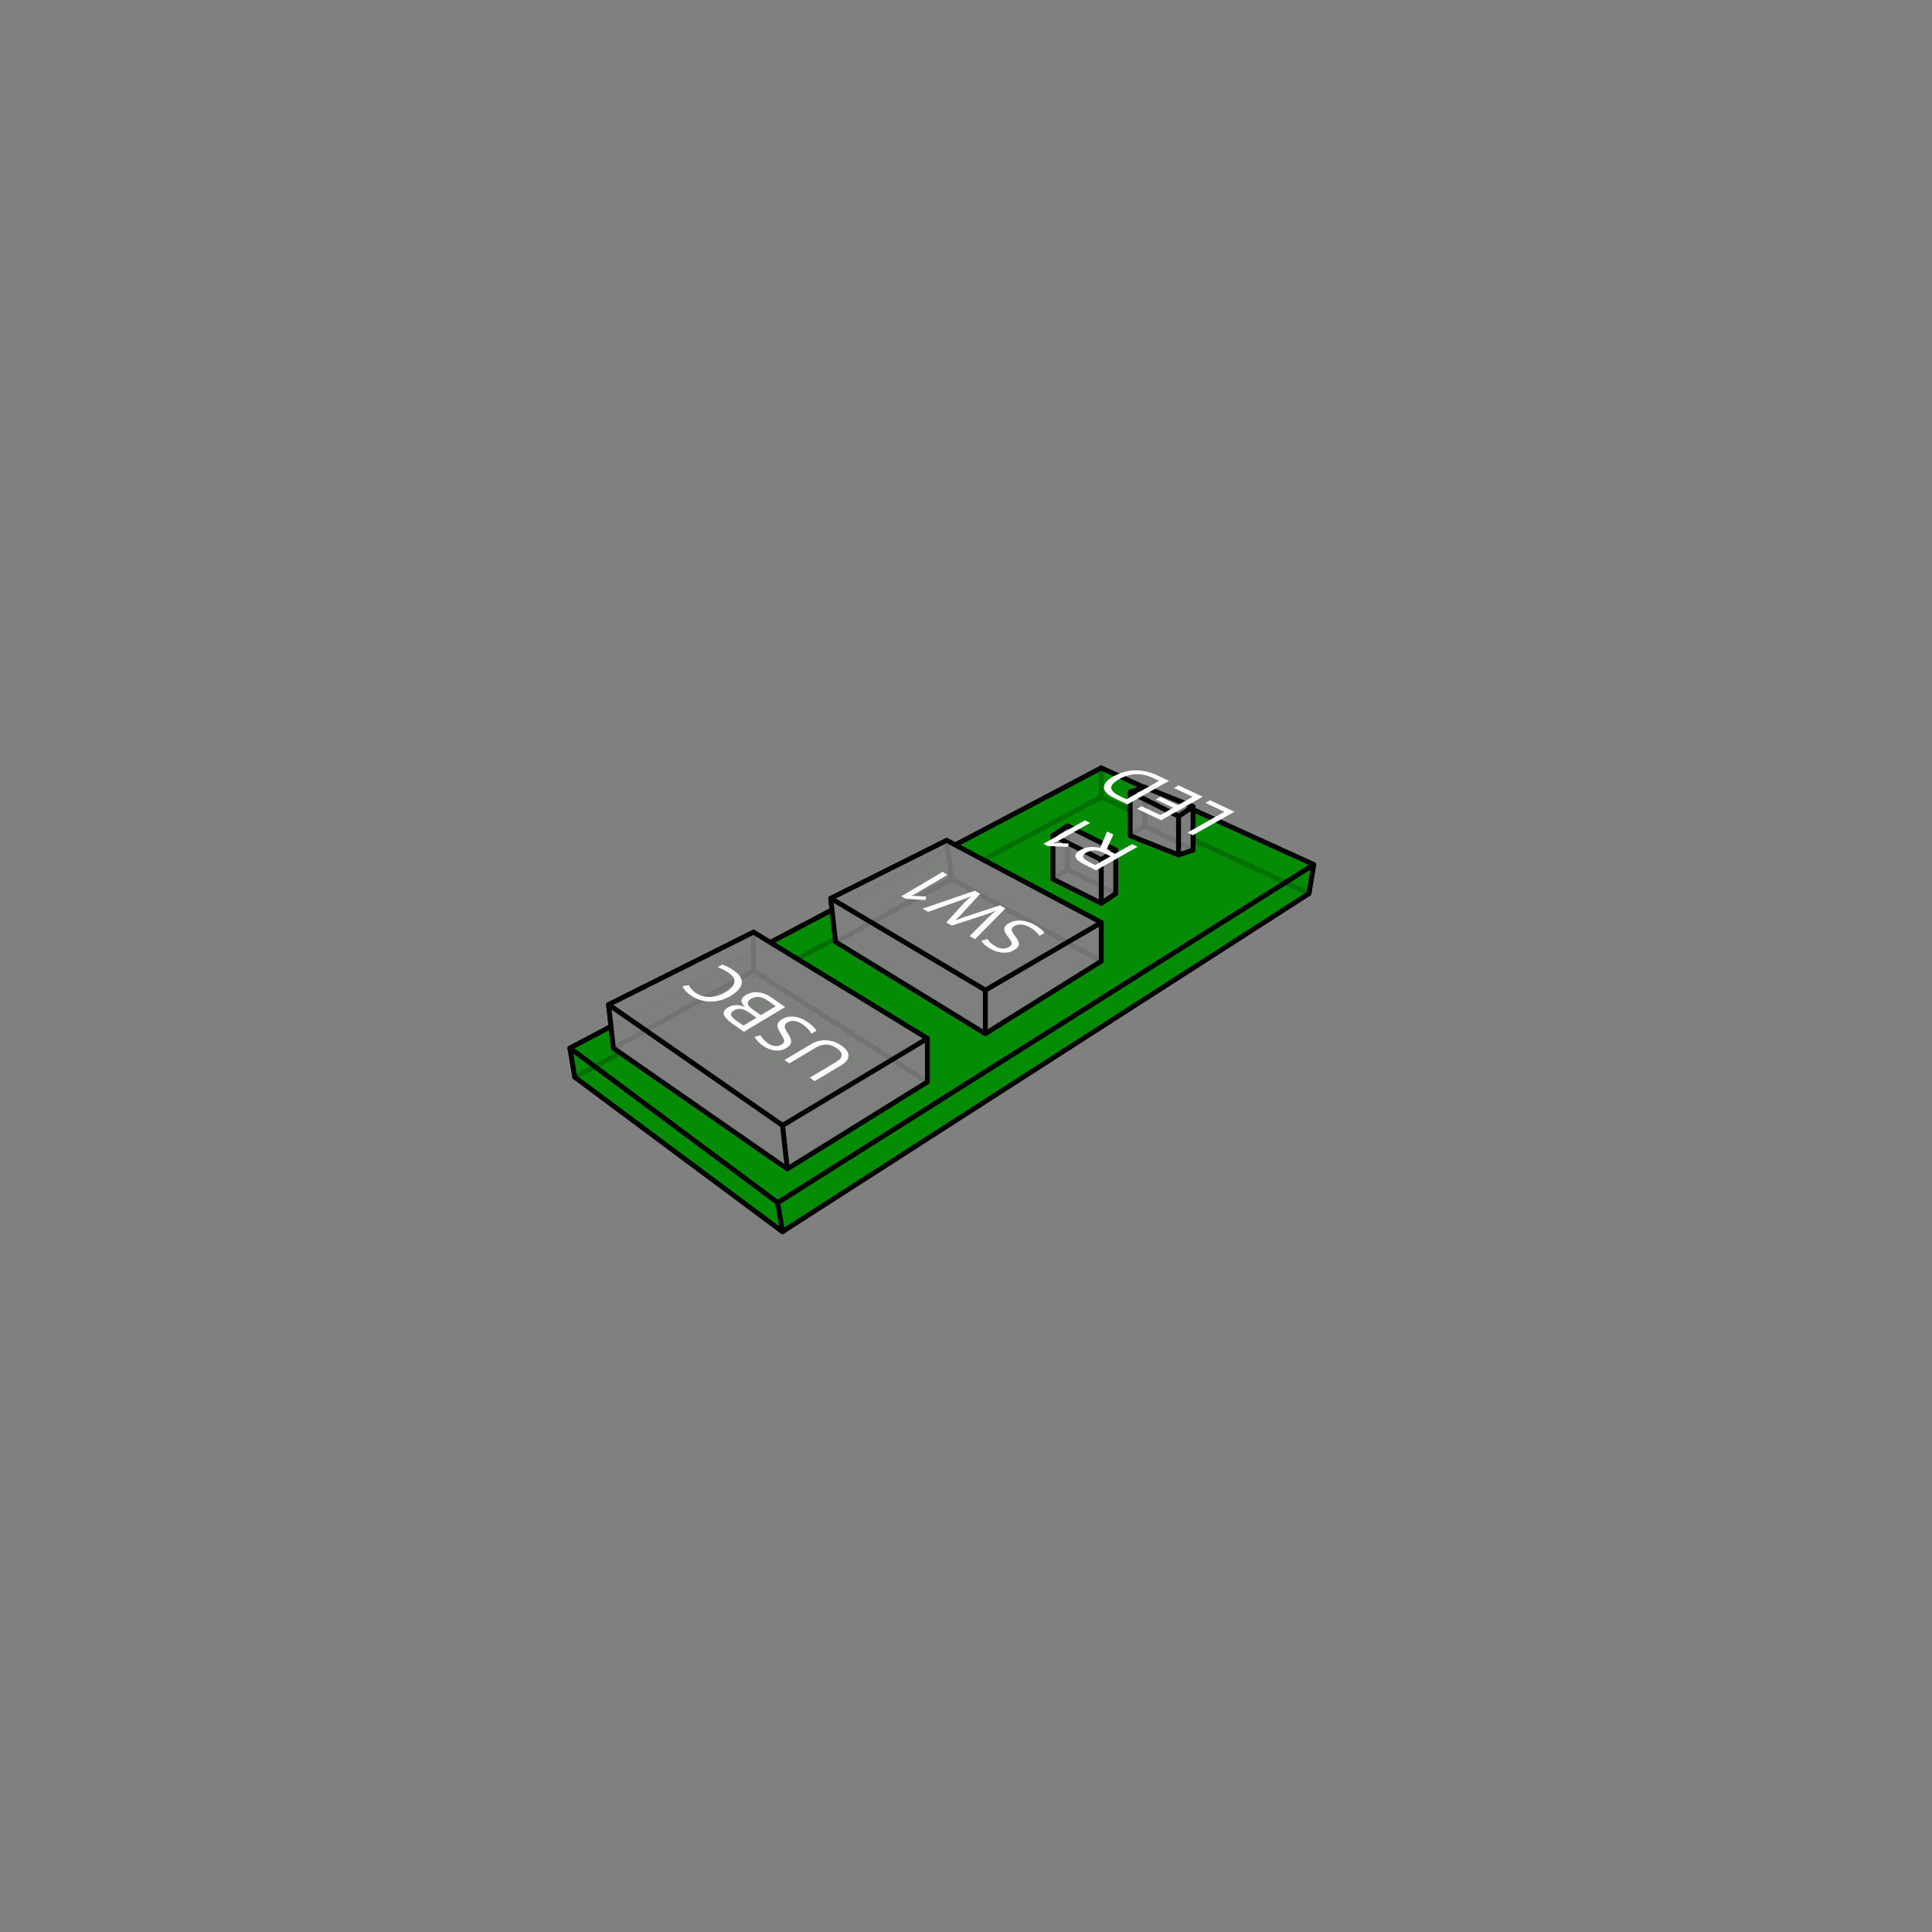
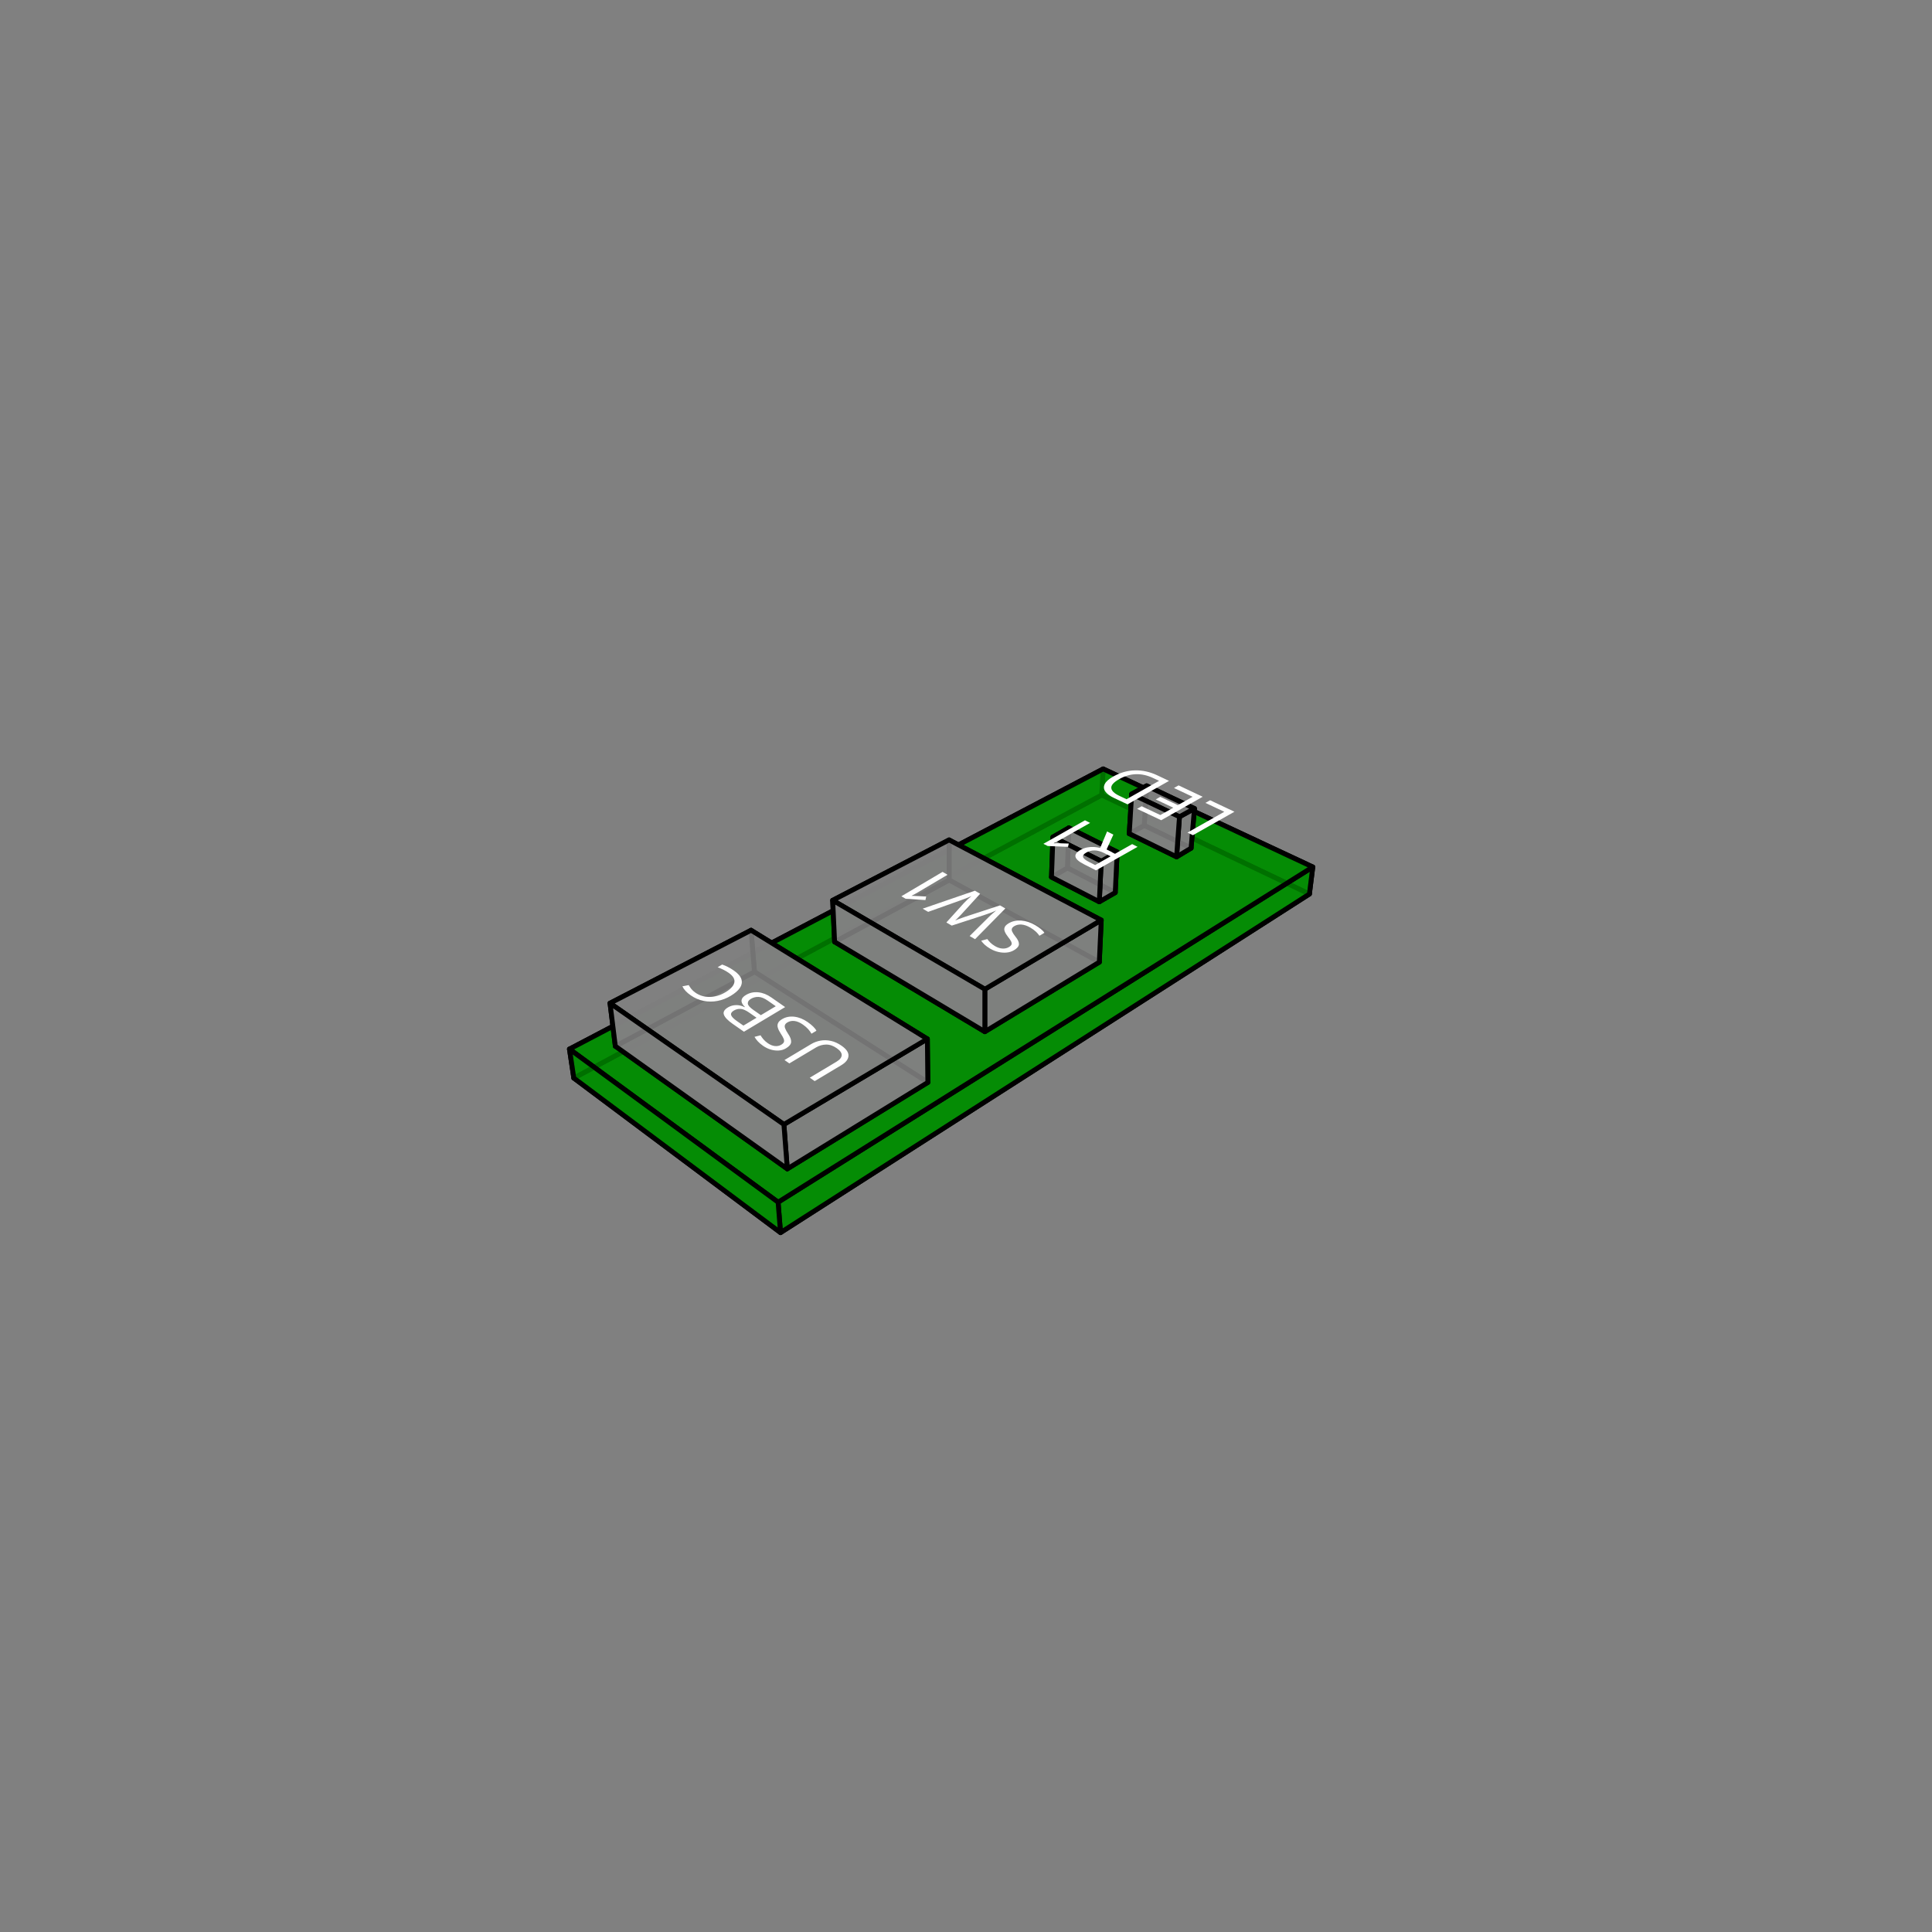
<svg xmlns="http://www.w3.org/2000/svg" width="400" height="400" viewBox="-200 -200 400 400">
  <rect x="-200" y="-200" width="400" height="400" fill="gray" />
  <g stroke="#000" stroke-width="1" stroke-linecap="round" stroke-linejoin="round">
-     <polygon fill="rgba(0,140,0,0.8)" points="71,-15 72,-21 28,-41 28,-35" />
-     <polygon fill="rgba(0,140,0,0.8)" points="-38,55 -81,23 28,-35 71,-15" />
-     <polygon fill="rgba(0,140,0,0.8)" points="-81,23 -82,17 28,-41 28,-35" />
-     <polygon fill="rgba(0,140,0,0.8)" points="-38,55 -39,49 72,-21 71,-15" />
-     <polygon fill="rgba(0,140,0,0.8)" points="-39,49 -82,17 28,-41 72,-21" />
-     <polygon fill="rgba(128,128,128,0.9)" points="47,-24 47,-33 37,-37 37,-29" />
-     <polygon fill="rgba(128,128,128,0.9)" points="44,-23 34,-27 37,-29 47,-24" />
-     <polygon fill="rgba(128,128,128,0.9)" points="34,-27 34,-36 37,-37 37,-29" />
-     <polygon fill="rgba(128,128,128,0.9)" points="44,-23 44,-31 47,-33 47,-24" />
-     <polygon fill="rgba(128,128,128,0.9)" points="44,-31 34,-36 37,-37 47,-33" />
-     <polygon fill="rgba(128,128,128,0.9)" points="44,-23 34,-27 34,-36 44,-31" />
-     <polygon fill="rgba(128,128,128,0.9)" points="31,-15 31,-24 21,-29 21,-20" />
-     <polygon fill="rgba(128,128,128,0.9)" points="28,-13 18,-18 21,-20 31,-15" />
-     <polygon fill="rgba(128,128,128,0.9)" points="18,-18 18,-27 21,-29 21,-20" />
-     <polygon fill="rgba(128,128,128,0.9)" points="28,-13 28,-22 31,-24 31,-15" />
-     <polygon fill="rgba(128,128,128,0.9)" points="28,-22 18,-27 21,-29 31,-24" />
-     <polygon fill="rgba(128,128,128,0.9)" points="28,-13 18,-18 18,-27 28,-22" />
-     <polygon fill="rgba(128,128,128,0.9)" points="28,-1 28,-9 -4,-26 -3,-18" />
-     <polygon fill="rgba(128,128,128,0.9)" points="4,14 -27,-5 -3,-18 28,-1" />
-     <polygon fill="rgba(128,128,128,0.9)" points="-27,-5 -28,-14 -4,-26 -3,-18" />
-     <polygon fill="rgba(128,128,128,0.9)" points="4,14 4,5 28,-9 28,-1" />
-     <polygon fill="rgba(128,128,128,0.9)" points="4,5 -28,-14 -4,-26 28,-9" />
-     <polygon fill="rgba(128,128,128,0.9)" points="4,14 -27,-5 -28,-14 4,5" />
-     <polygon fill="rgba(128,128,128,0.9)" points="-8,24 -8,15 -44,-7 -44,1" />
-     <polygon fill="rgba(128,128,128,0.9)" points="-37,42 -73,17 -44,1 -8,24" />
-     <polygon fill="rgba(128,128,128,0.9)" points="-73,17 -74,8 -44,-7 -44,1" />
-     <polygon fill="rgba(128,128,128,0.9)" points="-37,42 -38,33 -8,15 -8,24" />
-     <polygon fill="rgba(128,128,128,0.9)" points="-38,33 -74,8 -44,-7 -8,15" />
-     <polygon fill="rgba(128,128,128,0.9)" points="-37,42 -73,17 -74,8 -38,33" />
-     <polygon fill="rgba(0,140,0,0.8)" points="-38,55 -81,23 -82,17 -39,49" />
+     <polygon fill="rgba(0,140,0,0.8)" points="71.1,-14.9 71.8,-20.5 28.4,-40.8 28.1,-35.4" />
+     <polygon fill="rgba(0,140,0,0.8)" points="-38.4,55.2 -81.2,23.2 28.1,-35.4 71.1,-14.9" />
+     <polygon fill="rgba(0,140,0,0.8)" points="-81.2,23.2 -82.1,17.2 28.4,-40.8 28.1,-35.4" />
+     <polygon fill="rgba(0,140,0,0.8)" points="-38.4,55.2 -38.9,48.9 71.8,-20.5 71.1,-14.9" />
+     <polygon fill="rgba(0,140,0,0.8)" points="-38.9,48.9 -82.1,17.2 28.4,-40.8 71.8,-20.5" />
+     <polygon fill="rgba(128,128,128,0.9)" points="46.6,-24.4 47.3,-32.6 37.4,-37.3 36.9,-29.1" />
+     <polygon fill="rgba(128,128,128,0.9)" points="43.6,-22.6 33.8,-27.4 36.9,-29.1 46.6,-24.4" />
+     <polygon fill="rgba(128,128,128,0.9)" points="33.8,-27.4 34.3,-35.6 37.4,-37.3 36.9,-29.1" />
+     <polygon fill="rgba(128,128,128,0.9)" points="43.6,-22.6 44.2,-30.9 47.3,-32.6 46.6,-24.4" />
+     <polygon fill="rgba(128,128,128,0.9)" points="44.2,-30.9 34.3,-35.6 37.4,-37.3 47.3,-32.6" />
+     <polygon fill="rgba(128,128,128,0.9)" points="43.6,-22.6 33.8,-27.4 34.3,-35.6 44.2,-30.9" />
+     <polygon fill="rgba(128,128,128,0.9)" points="30.9,-15.2 31.3,-23.6 21.3,-28.6 21,-20.3" />
+     <polygon fill="rgba(128,128,128,0.9)" points="27.6,-13.3 17.7,-18.4 21,-20.3 30.9,-15.2" />
+     <polygon fill="rgba(128,128,128,0.9)" points="17.7,-18.4 18,-26.7 21.3,-28.6 21,-20.3" />
+     <polygon fill="rgba(128,128,128,0.9)" points="27.6,-13.3 28,-21.7 31.3,-23.6 30.9,-15.2" />
+     <polygon fill="rgba(128,128,128,0.9)" points="28,-21.7 18,-26.7 21.3,-28.6 31.3,-23.6" />
+     <polygon fill="rgba(128,128,128,0.9)" points="27.6,-13.3 17.7,-18.4 18,-26.7 28,-21.7" />
+     <polygon fill="rgba(128,128,128,0.9)" points="27.6,-0.8 28,-9.5 -3.5,-26.1 -3.5,-17.8" />
+     <polygon fill="rgba(128,128,128,0.9)" points="3.9,13.6 -27.2,-5 -3.5,-17.8 27.6,-0.8" />
+     <polygon fill="rgba(128,128,128,0.9)" points="-27.2,-5 -27.6,-13.6 -3.5,-26.1 -3.5,-17.8" />
+     <polygon fill="rgba(128,128,128,0.9)" points="3.9,13.6 3.9,4.8 28,-9.5 27.6,-0.8" />
+     <polygon fill="rgba(128,128,128,0.9)" points="3.9,4.8 -27.6,-13.6 -3.5,-26.1 28,-9.5" />
+     <polygon fill="rgba(128,128,128,0.9)" points="3.9,13.6 -27.2,-5 -27.6,-13.6 3.9,4.8" />
+     <polygon fill="rgba(128,128,128,0.9)" points="-7.9,24.1 -8,15.1 -44.5,-7.4 -43.8,1.2" />
+     <polygon fill="rgba(128,128,128,0.9)" points="-37,42 -72.6,16.6 -43.8,1.2 -7.9,24.1" />
+     <polygon fill="rgba(128,128,128,0.9)" points="-72.6,16.6 -73.7,7.7 -44.5,-7.4 -43.8,1.2" />
+     <polygon fill="rgba(128,128,128,0.9)" points="-37,42 -37.7,32.8 -8,15.1 -7.9,24.1" />
+     <polygon fill="rgba(128,128,128,0.9)" points="-37.7,32.8 -73.7,7.7 -44.5,-7.4 -8,15.1" />
+     <polygon fill="rgba(128,128,128,0.9)" points="-37,42 -72.6,16.6 -73.7,7.7 -37.7,32.8" />
+     <polygon fill="rgba(0,140,0,0.8)" points="-38.4,55.2 -81.2,23.2 -82.1,17.2 -38.9,48.9" />
  </g>
  <g font-family="sans-serif" font-size="14" text-anchor="middle" dominant-baseline="central" transform="matrix(-0.8131931 -0.5676814 0.8526841 -0.5101891 -40.98355 12.03907)">
    <text x="0" y="0" fill="white">USBC</text>
  </g>
  <g font-family="sans-serif" font-size="14" text-anchor="middle" dominant-baseline="central" transform="matrix(-0.8954357 -0.4224389 0.8593533 -0.4858114 40.78101 -34.08101)">
    <text x="0" y="0" fill="white">LED</text>
  </g>
  <g font-family="sans-serif" font-size="14" text-anchor="middle" dominant-baseline="central" transform="matrix(-0.8563993 -0.4987652 0.852937 -0.5047738 0.2102568 -11.09953)">
    <text x="0" y="0" fill="white">SW1</text>
  </g>
  <g font-family="sans-serif" font-size="14" text-anchor="middle" dominant-baseline="central" transform="matrix(-0.8843437 -0.4459195 0.8608113 -0.4866357 24.66032 -25.15015)">
    <text x="0" y="0" fill="white">R1</text>
  </g>
</svg>
